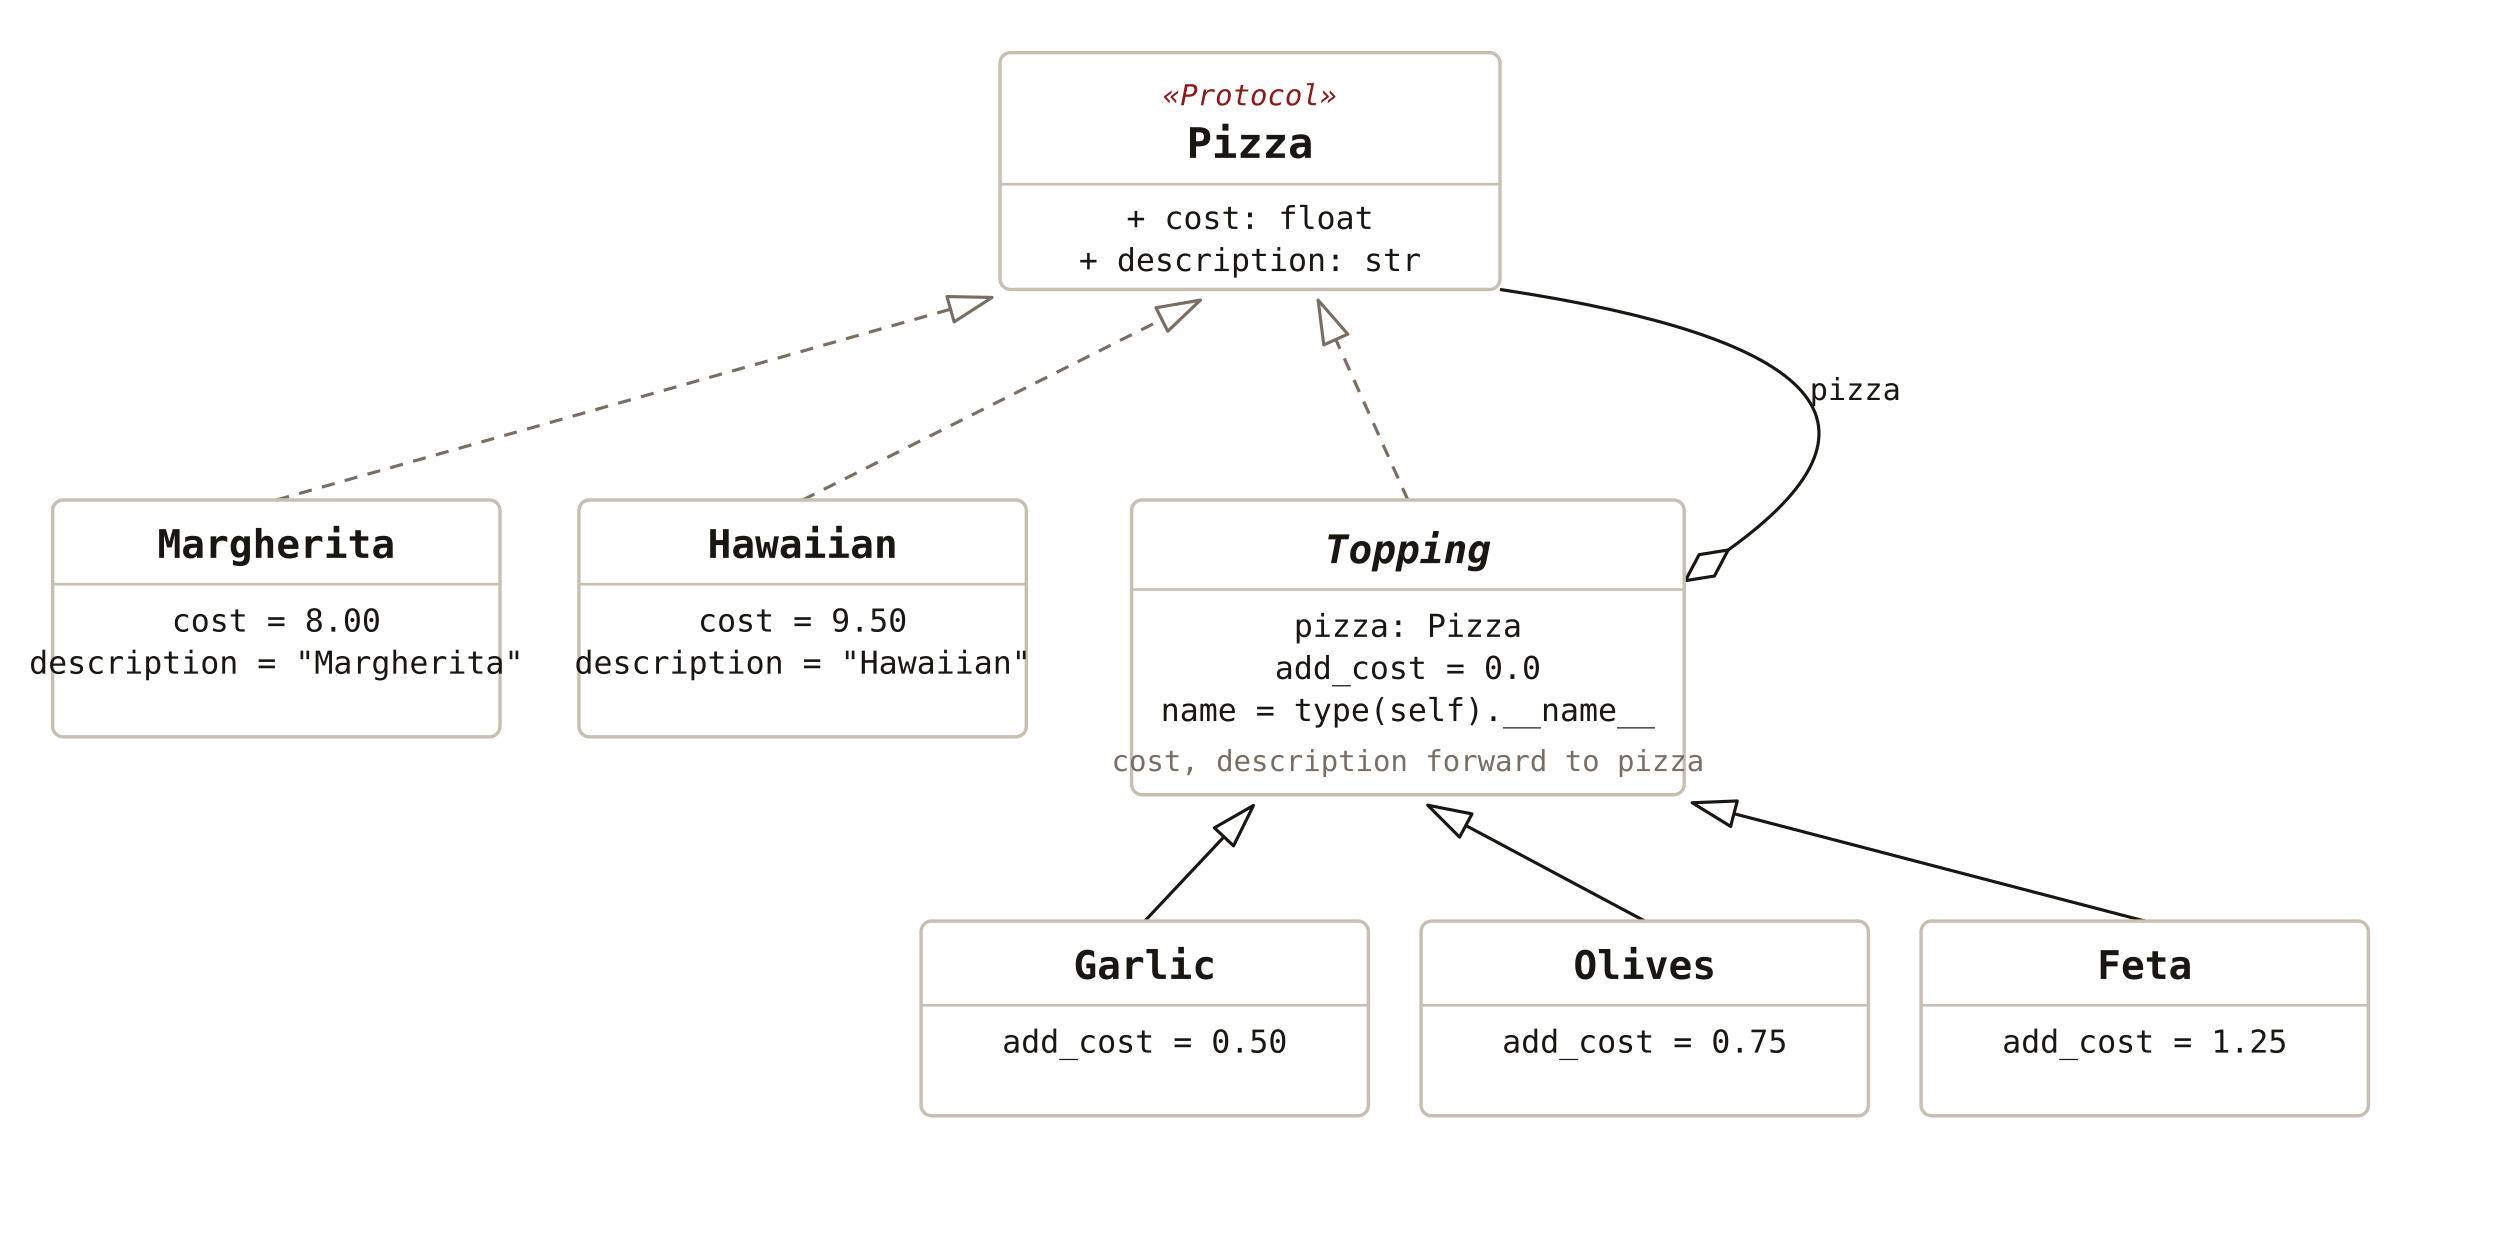
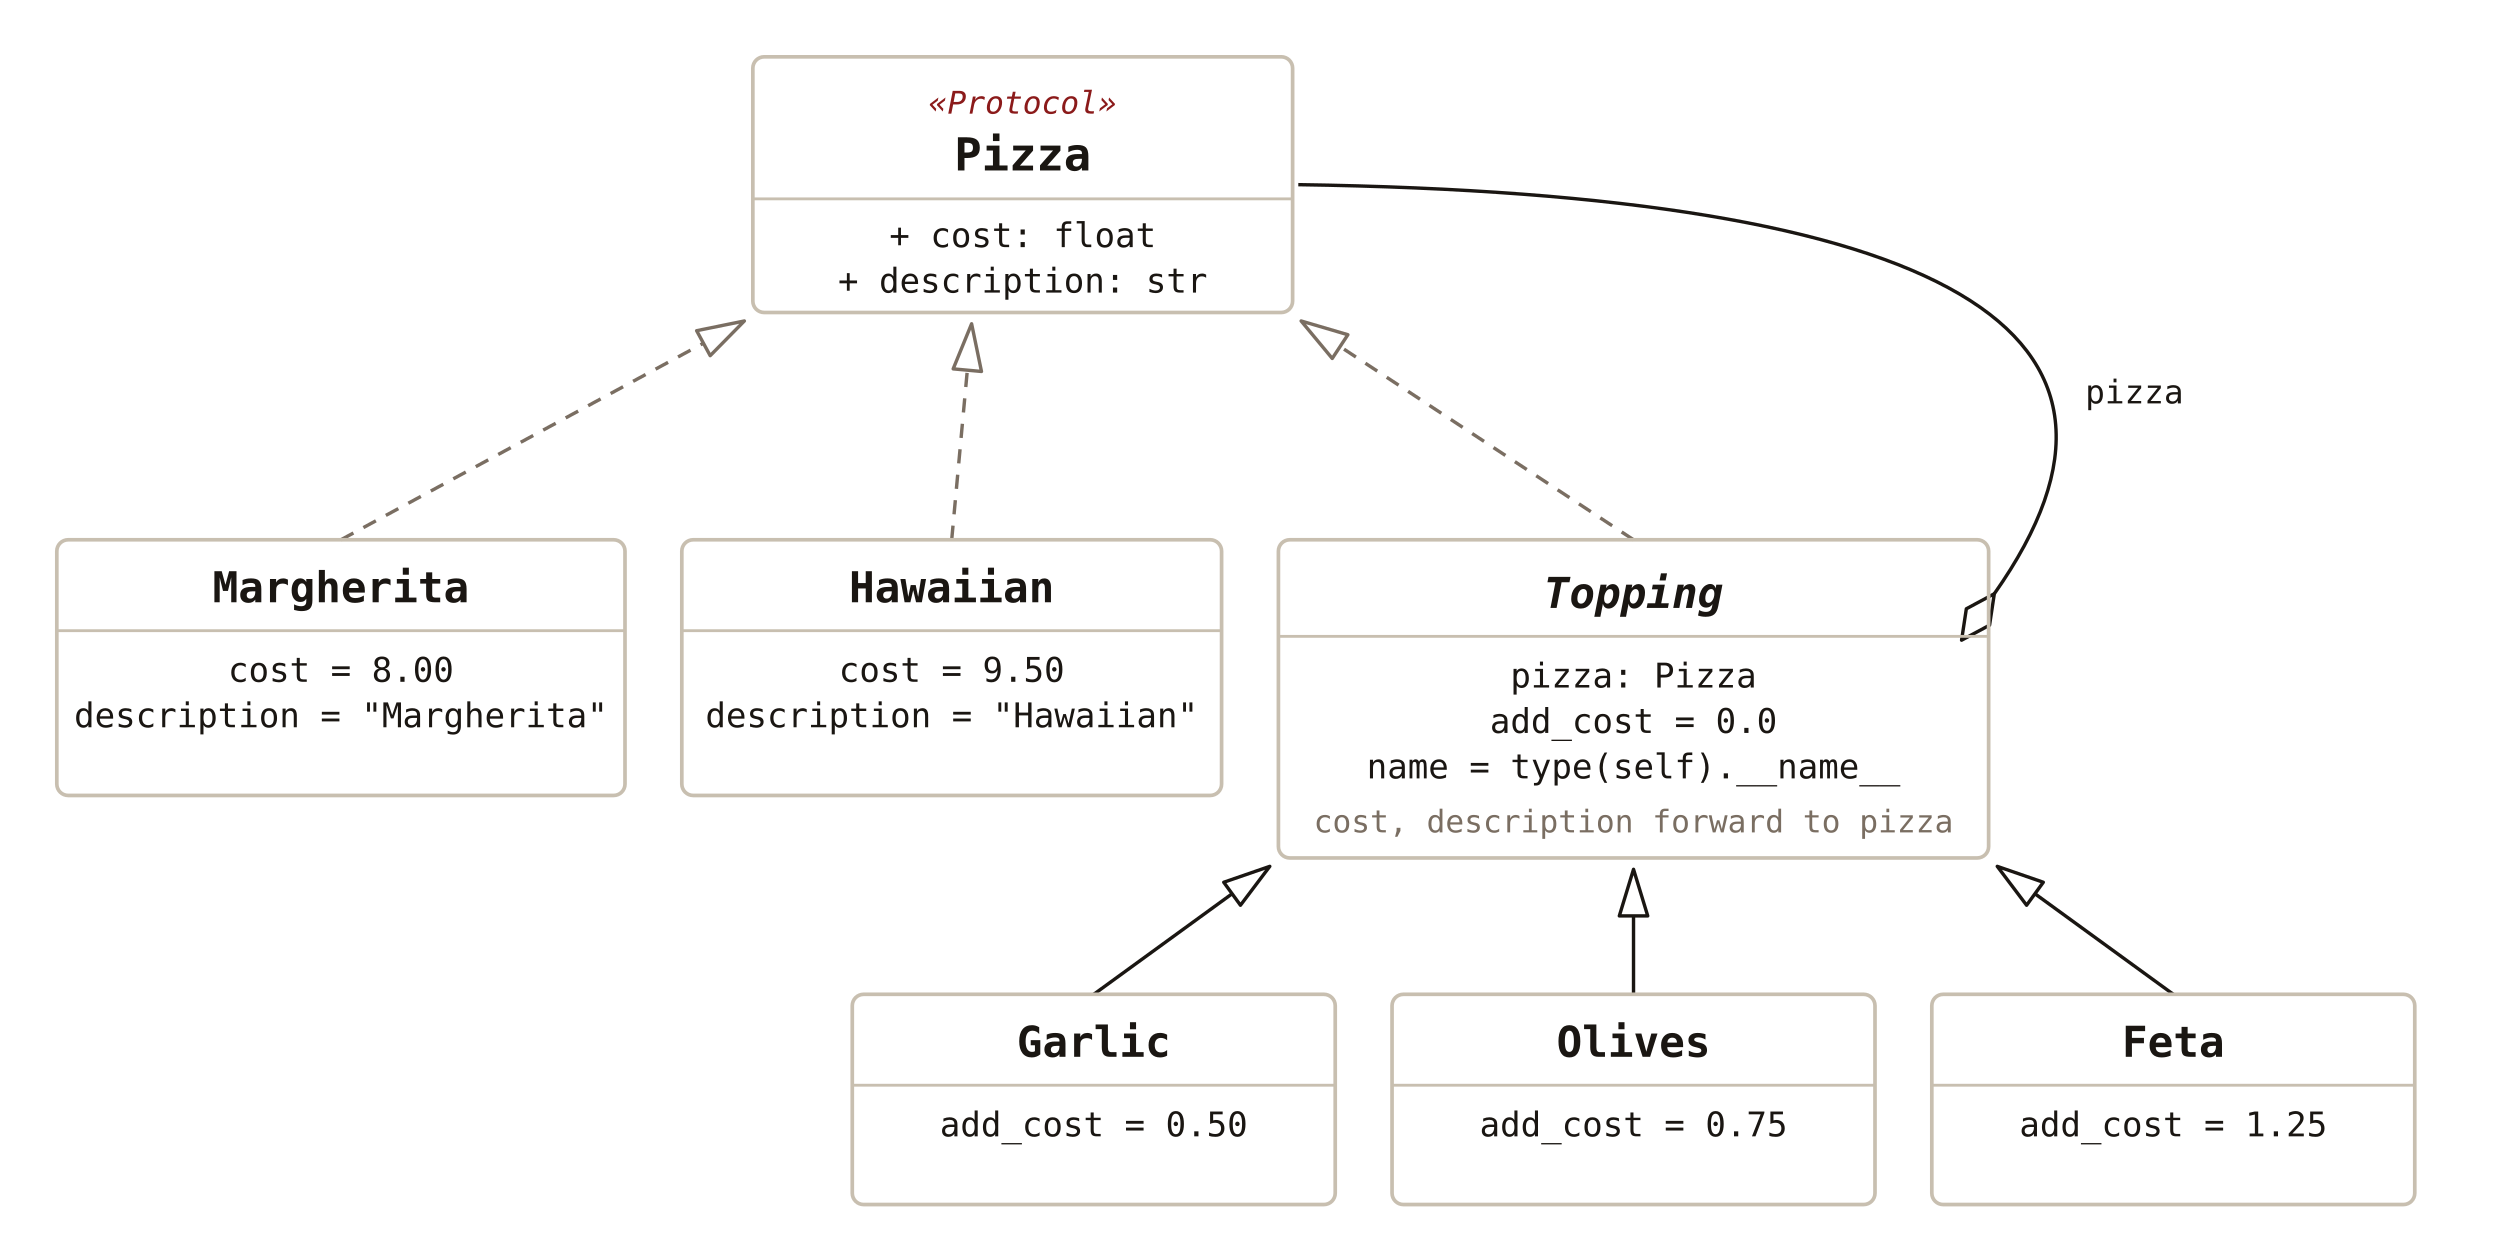
- <svg xmlns="http://www.w3.org/2000/svg" viewBox="0 0 950 470" font-family="'JetBrains Mono', Consolas, monospace">
+ <svg xmlns="http://www.w3.org/2000/svg" viewBox="0 0 880 440" font-family="'JetBrains Mono', Consolas, monospace">
  <defs>
    <marker id="dp-tri" viewBox="0 0 18 12" refX="1" refY="6" markerWidth="18" markerHeight="12" orient="auto" markerUnits="userSpaceOnUse">
      <path d="M1,1 L17.4,6 L1,11 Z" fill="none" stroke="#1a1612" stroke-width="1.2" stroke-linejoin="round" />
    </marker>
    <marker id="dp-tri-muted" viewBox="0 0 18 12" refX="1" refY="6" markerWidth="18" markerHeight="12" orient="auto" markerUnits="userSpaceOnUse">
      <path d="M1,1 L17.4,6 L1,11 Z" fill="none" stroke="#7a6e62" stroke-width="1.2" stroke-linejoin="round" />
    </marker>
    <marker id="dp-diamond" viewBox="0 0 22 12" refX="21" refY="6" markerWidth="22" markerHeight="12" orient="auto" markerUnits="userSpaceOnUse">
      <path d="M1,6 L11,1 L21,6 L11,11 Z" fill="none" stroke="#1a1612" stroke-width="1.2" stroke-linejoin="round" />
    </marker>
  </defs>
-   <line x1="105" y1="190" x2="361.2" y2="117.5" stroke="#7a6e62" stroke-width="1.2" stroke-dasharray="5,4" marker-end="url(#dp-tri-muted)" />
-   <line x1="305" y1="190" x2="441.5" y2="121.4" stroke="#7a6e62" stroke-width="1.2" stroke-dasharray="5,4" marker-end="url(#dp-tri-muted)" />
-   <line x1="535" y1="190" x2="507.6" y2="129" stroke="#7a6e62" stroke-width="1.2" stroke-dasharray="5,4" marker-end="url(#dp-tri-muted)" />
-   <line x1="435" y1="350" x2="465.1" y2="318" stroke="#1a1612" stroke-width="1.2" marker-end="url(#dp-tri)" />
-   <line x1="625" y1="350" x2="557" y2="313.7" stroke="#1a1612" stroke-width="1.2" marker-end="url(#dp-tri)" />
-   <line x1="815" y1="350" x2="658.9" y2="309.2" stroke="#1a1612" stroke-width="1.2" marker-end="url(#dp-tri)" />
-   <path d="M656.7,209 Q755.9,137.9 570,110" fill="none" stroke="#1a1612" stroke-width="1.2" marker-start="url(#dp-diamond)" />
-   <text x="705" y="152" font-size="11.5" fill="#1a1612" text-anchor="middle">pizza</text>
-   <rect x="380" y="20" width="190" height="90" fill="none" stroke="#c8bfb0" stroke-width="1.3" rx="4" />
-   <text x="475" y="40" font-size="11" font-style="italic" fill="#8b1a1a" text-anchor="middle">«Protocol»</text>
-   <text x="475" y="60" font-size="16" font-weight="bold" fill="#1a1612" text-anchor="middle">Pizza</text>
-   <line x1="380" y1="70" x2="570" y2="70" stroke="#c8bfb0" stroke-width="1" />
-   <text x="475" y="87" font-size="12" fill="#1a1612" text-anchor="middle">+ cost: float</text>
-   <text x="475" y="103" font-size="12" fill="#1a1612" text-anchor="middle">+ description: str</text>
-   <rect x="20" y="190" width="170" height="90" fill="none" stroke="#c8bfb0" stroke-width="1.3" rx="4" />
-   <text x="105" y="212" font-size="15" font-weight="bold" fill="#1a1612" text-anchor="middle">Margherita</text>
-   <line x1="20" y1="222" x2="190" y2="222" stroke="#c8bfb0" stroke-width="1" />
-   <text x="105" y="240" font-size="12" fill="#1a1612" text-anchor="middle">cost = 8.00</text>
-   <text x="105" y="256" font-size="12" fill="#1a1612" text-anchor="middle">description = "Margherita"</text>
-   <rect x="220" y="190" width="170" height="90" fill="none" stroke="#c8bfb0" stroke-width="1.3" rx="4" />
-   <text x="305" y="212" font-size="15" font-weight="bold" fill="#1a1612" text-anchor="middle">Hawaiian</text>
-   <line x1="220" y1="222" x2="390" y2="222" stroke="#c8bfb0" stroke-width="1" />
-   <text x="305" y="240" font-size="12" fill="#1a1612" text-anchor="middle">cost = 9.50</text>
-   <text x="305" y="256" font-size="12" fill="#1a1612" text-anchor="middle">description = "Hawaiian"</text>
-   <rect x="430" y="190" width="210" height="112" fill="none" stroke="#c8bfb0" stroke-width="1.3" rx="4" />
-   <text x="535" y="214" font-size="15" font-weight="bold" font-style="italic" fill="#1a1612" text-anchor="middle">Topping</text>
-   <line x1="430" y1="224" x2="640" y2="224" stroke="#c8bfb0" stroke-width="1" />
-   <text x="535" y="242" font-size="12" fill="#1a1612" text-anchor="middle">pizza: Pizza</text>
-   <text x="535" y="258" font-size="12" fill="#1a1612" text-anchor="middle">add_cost = 0.0</text>
-   <text x="535" y="274" font-size="12" fill="#1a1612" text-anchor="middle">name = type(self).__name__</text>
-   <text x="535" y="293" font-size="11" fill="#7a6e62" text-anchor="middle">cost, description forward to pizza</text>
-   <rect x="350" y="350" width="170" height="74" fill="none" stroke="#c8bfb0" stroke-width="1.3" rx="4" />
-   <text x="435" y="372" font-size="15" font-weight="bold" fill="#1a1612" text-anchor="middle">Garlic</text>
-   <line x1="350" y1="382" x2="520" y2="382" stroke="#c8bfb0" stroke-width="1" />
-   <text x="435" y="400" font-size="12" fill="#1a1612" text-anchor="middle">add_cost = 0.50</text>
-   <rect x="540" y="350" width="170" height="74" fill="none" stroke="#c8bfb0" stroke-width="1.3" rx="4" />
-   <text x="625" y="372" font-size="15" font-weight="bold" fill="#1a1612" text-anchor="middle">Olives</text>
-   <line x1="540" y1="382" x2="710" y2="382" stroke="#c8bfb0" stroke-width="1" />
-   <text x="625" y="400" font-size="12" fill="#1a1612" text-anchor="middle">add_cost = 0.75</text>
-   <rect x="730" y="350" width="170" height="74" fill="none" stroke="#c8bfb0" stroke-width="1.3" rx="4" />
-   <text x="815" y="372" font-size="15" font-weight="bold" fill="#1a1612" text-anchor="middle">Feta</text>
-   <line x1="730" y1="382" x2="900" y2="382" stroke="#c8bfb0" stroke-width="1" />
-   <text x="815" y="400" font-size="12" fill="#1a1612" text-anchor="middle">add_cost = 1.25</text>
+   <line x1="120" y1="190" x2="247.6" y2="120.8" stroke="#7a6e62" stroke-width="1.2" stroke-dasharray="5,4" marker-end="url(#dp-tri-muted)" />
+   <line x1="335" y1="190" x2="340.5" y2="130.3" stroke="#7a6e62" stroke-width="1.2" stroke-dasharray="5,4" marker-end="url(#dp-tri-muted)" />
+   <line x1="575" y1="190" x2="471.7" y2="122.0" stroke="#7a6e62" stroke-width="1.2" stroke-dasharray="5,4" marker-end="url(#dp-tri-muted)" />
+   <line x1="385" y1="350" x2="433.7" y2="314.6" stroke="#1a1612" stroke-width="1.2" marker-end="url(#dp-tri)" />
+   <line x1="575" y1="350" x2="575.0" y2="322.4" stroke="#1a1612" stroke-width="1.2" marker-end="url(#dp-tri)" />
+   <line x1="765" y1="350" x2="716.3" y2="314.6" stroke="#1a1612" stroke-width="1.2" marker-end="url(#dp-tri)" />
+   <path d="M702,209 Q800,70 457,65" fill="none" stroke="#1a1612" stroke-width="1.2" marker-start="url(#dp-diamond)" />
+   <text x="734" y="142" font-size="11.5" fill="#1a1612" text-anchor="start">pizza</text>
+   <rect x="265" y="20" width="190" height="90" fill="none" stroke="#c8bfb0" stroke-width="1.3" rx="4" />
+   <text x="360" y="40" font-size="11" font-style="italic" fill="#8b1a1a" text-anchor="middle">«Protocol»</text>
+   <text x="360" y="60" font-size="16" font-weight="bold" fill="#1a1612" text-anchor="middle">Pizza</text>
+   <line x1="265" y1="70" x2="455" y2="70" stroke="#c8bfb0" stroke-width="1" />
+   <text x="360" y="87" font-size="12" fill="#1a1612" text-anchor="middle">+ cost: float</text>
+   <text x="360" y="103" font-size="12" fill="#1a1612" text-anchor="middle">+ description: str</text>
+   <rect x="20" y="190" width="200" height="90" fill="none" stroke="#c8bfb0" stroke-width="1.3" rx="4" />
+   <text x="120" y="212" font-size="15" font-weight="bold" fill="#1a1612" text-anchor="middle">Margherita</text>
+   <line x1="20" y1="222" x2="220" y2="222" stroke="#c8bfb0" stroke-width="1" />
+   <text x="120" y="240" font-size="12" fill="#1a1612" text-anchor="middle">cost = 8.00</text>
+   <text x="120" y="256" font-size="12" fill="#1a1612" text-anchor="middle">description = "Margherita"</text>
+   <rect x="240" y="190" width="190" height="90" fill="none" stroke="#c8bfb0" stroke-width="1.3" rx="4" />
+   <text x="335" y="212" font-size="15" font-weight="bold" fill="#1a1612" text-anchor="middle">Hawaiian</text>
+   <line x1="240" y1="222" x2="430" y2="222" stroke="#c8bfb0" stroke-width="1" />
+   <text x="335" y="240" font-size="12" fill="#1a1612" text-anchor="middle">cost = 9.50</text>
+   <text x="335" y="256" font-size="12" fill="#1a1612" text-anchor="middle">description = "Hawaiian"</text>
+   <rect x="450" y="190" width="250" height="112" fill="none" stroke="#c8bfb0" stroke-width="1.3" rx="4" />
+   <text x="575" y="214" font-size="15" font-weight="bold" font-style="italic" fill="#1a1612" text-anchor="middle">Topping</text>
+   <line x1="450" y1="224" x2="700" y2="224" stroke="#c8bfb0" stroke-width="1" />
+   <text x="575" y="242" font-size="12" fill="#1a1612" text-anchor="middle">pizza: Pizza</text>
+   <text x="575" y="258" font-size="12" fill="#1a1612" text-anchor="middle">add_cost = 0.0</text>
+   <text x="575" y="274" font-size="12" fill="#1a1612" text-anchor="middle">name = type(self).__name__</text>
+   <text x="575" y="293" font-size="11" fill="#7a6e62" text-anchor="middle">cost, description forward to pizza</text>
+   <rect x="300" y="350" width="170" height="74" fill="none" stroke="#c8bfb0" stroke-width="1.3" rx="4" />
+   <text x="385" y="372" font-size="15" font-weight="bold" fill="#1a1612" text-anchor="middle">Garlic</text>
+   <line x1="300" y1="382" x2="470" y2="382" stroke="#c8bfb0" stroke-width="1" />
+   <text x="385" y="400" font-size="12" fill="#1a1612" text-anchor="middle">add_cost = 0.50</text>
+   <rect x="490" y="350" width="170" height="74" fill="none" stroke="#c8bfb0" stroke-width="1.3" rx="4" />
+   <text x="575" y="372" font-size="15" font-weight="bold" fill="#1a1612" text-anchor="middle">Olives</text>
+   <line x1="490" y1="382" x2="660" y2="382" stroke="#c8bfb0" stroke-width="1" />
+   <text x="575" y="400" font-size="12" fill="#1a1612" text-anchor="middle">add_cost = 0.75</text>
+   <rect x="680" y="350" width="170" height="74" fill="none" stroke="#c8bfb0" stroke-width="1.3" rx="4" />
+   <text x="765" y="372" font-size="15" font-weight="bold" fill="#1a1612" text-anchor="middle">Feta</text>
+   <line x1="680" y1="382" x2="850" y2="382" stroke="#c8bfb0" stroke-width="1" />
+   <text x="765" y="400" font-size="12" fill="#1a1612" text-anchor="middle">add_cost = 1.25</text>
</svg>
